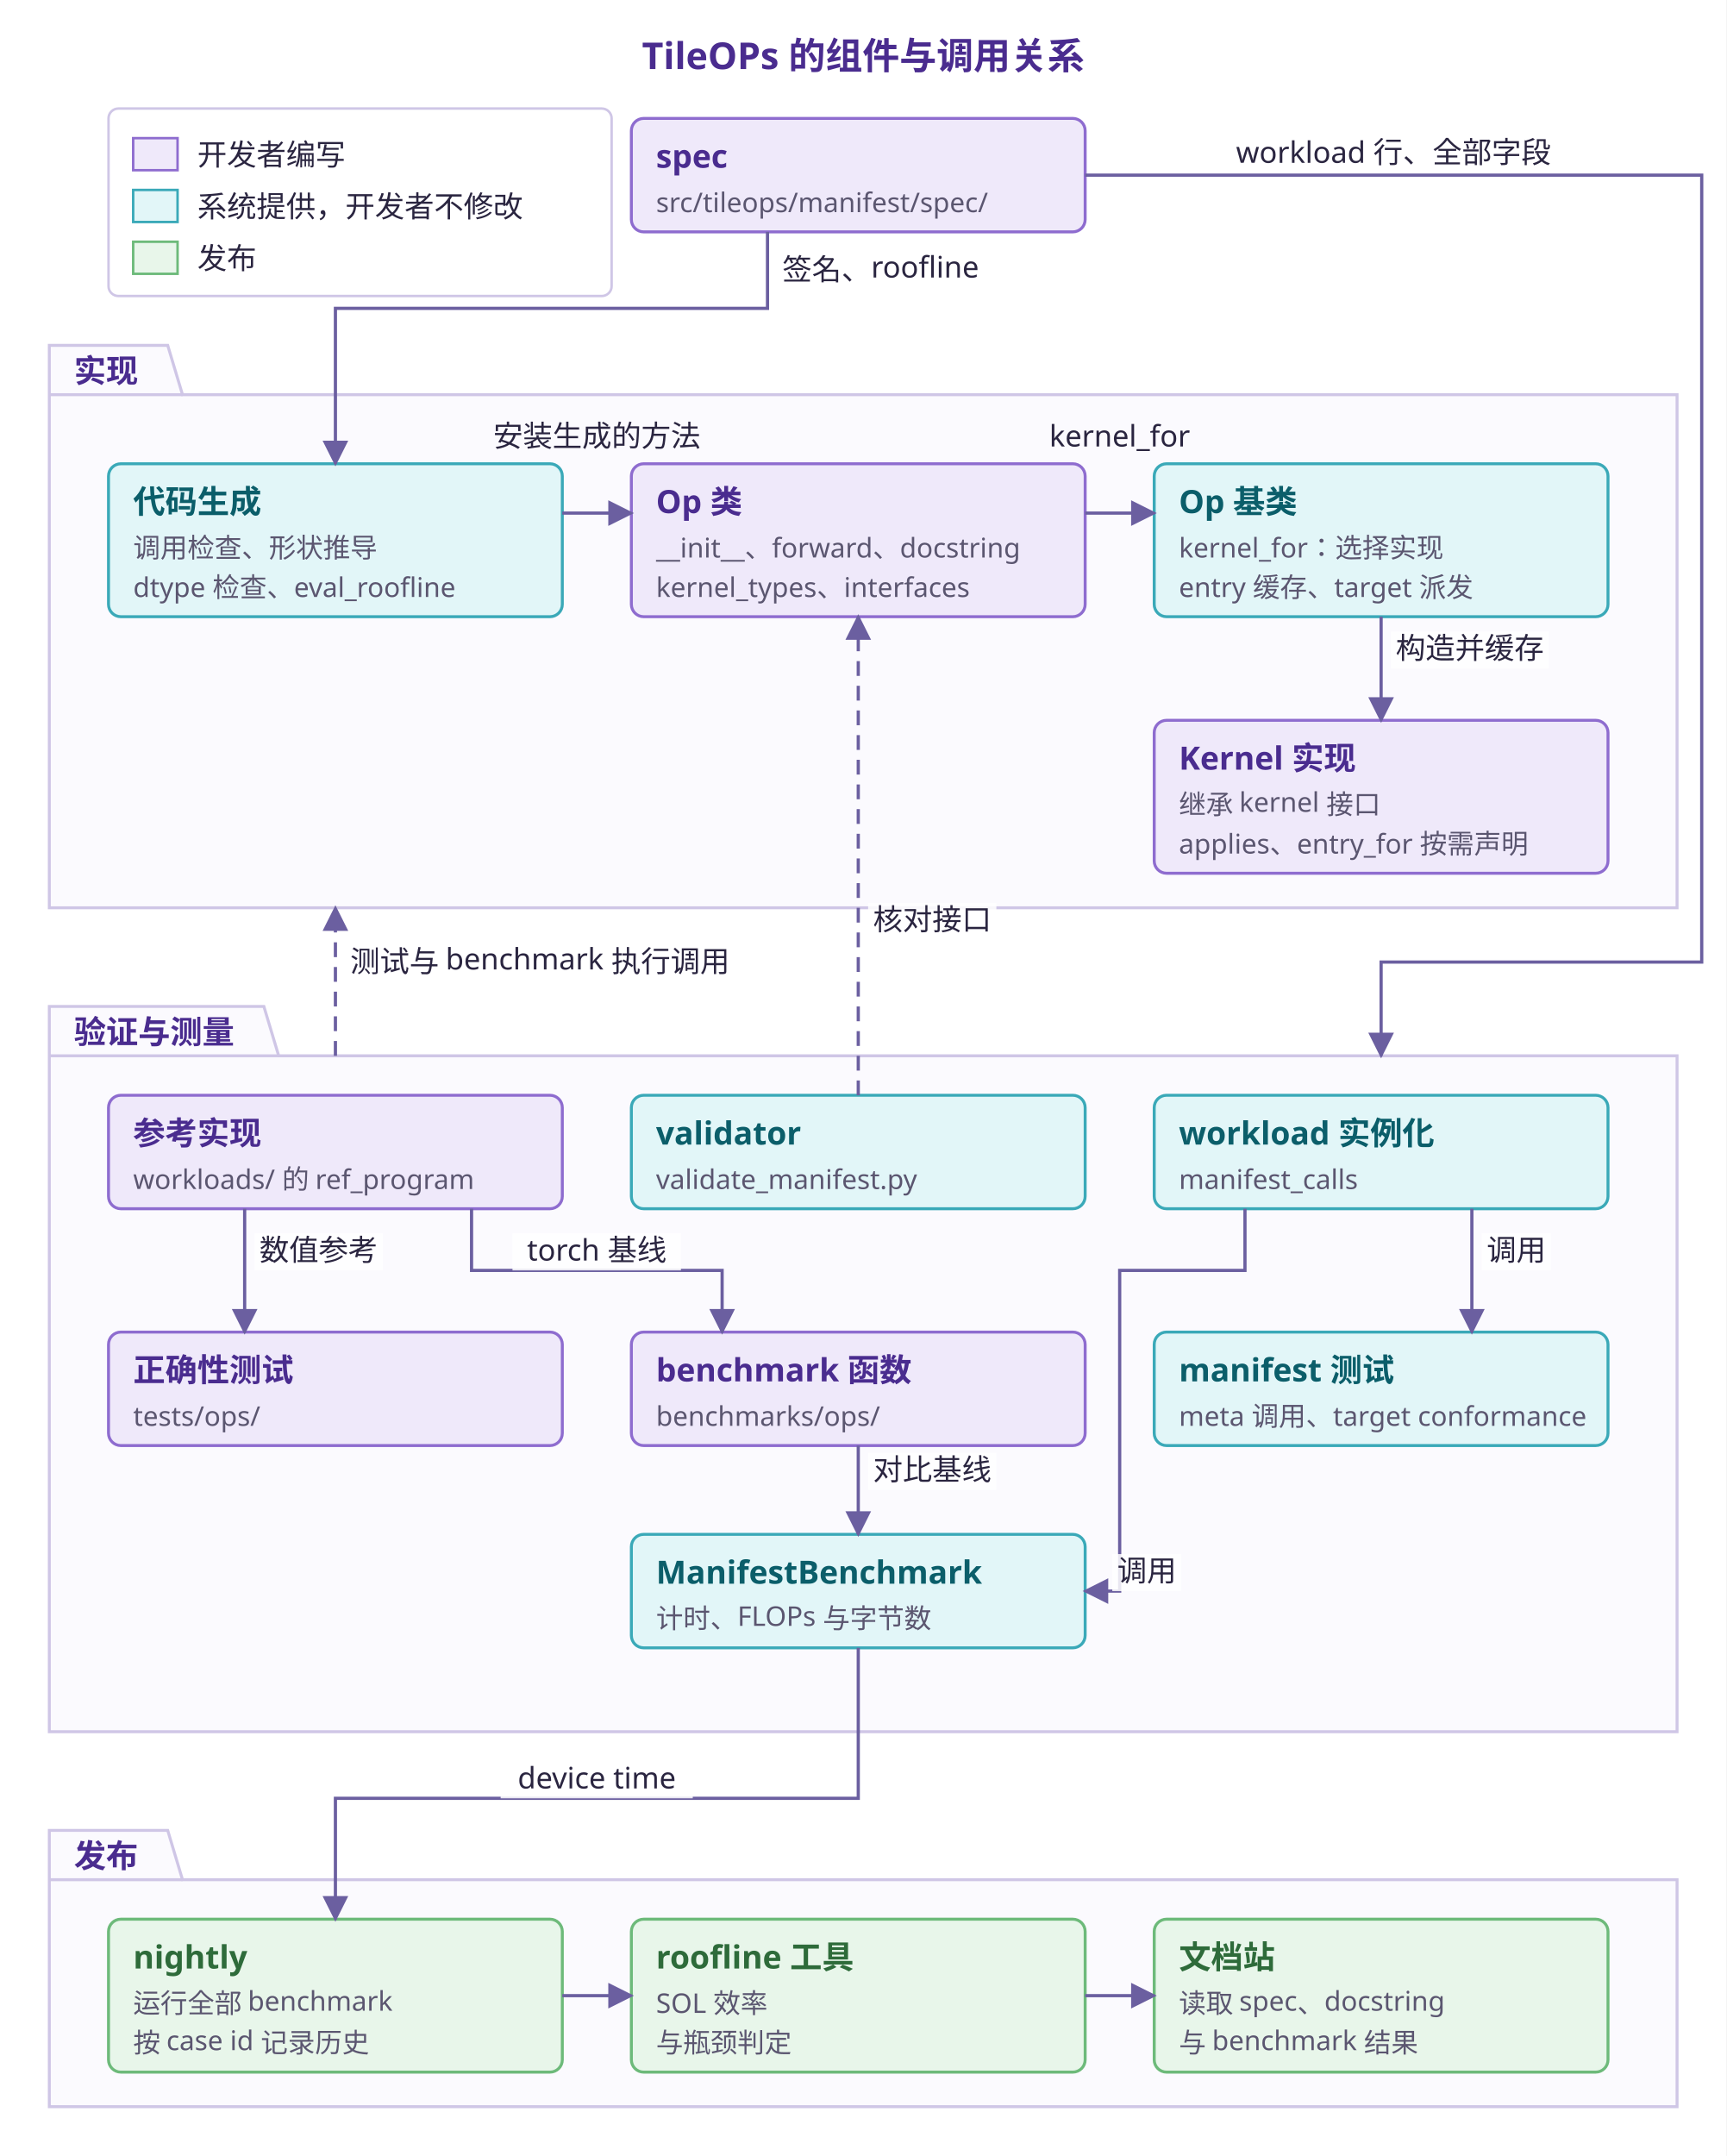
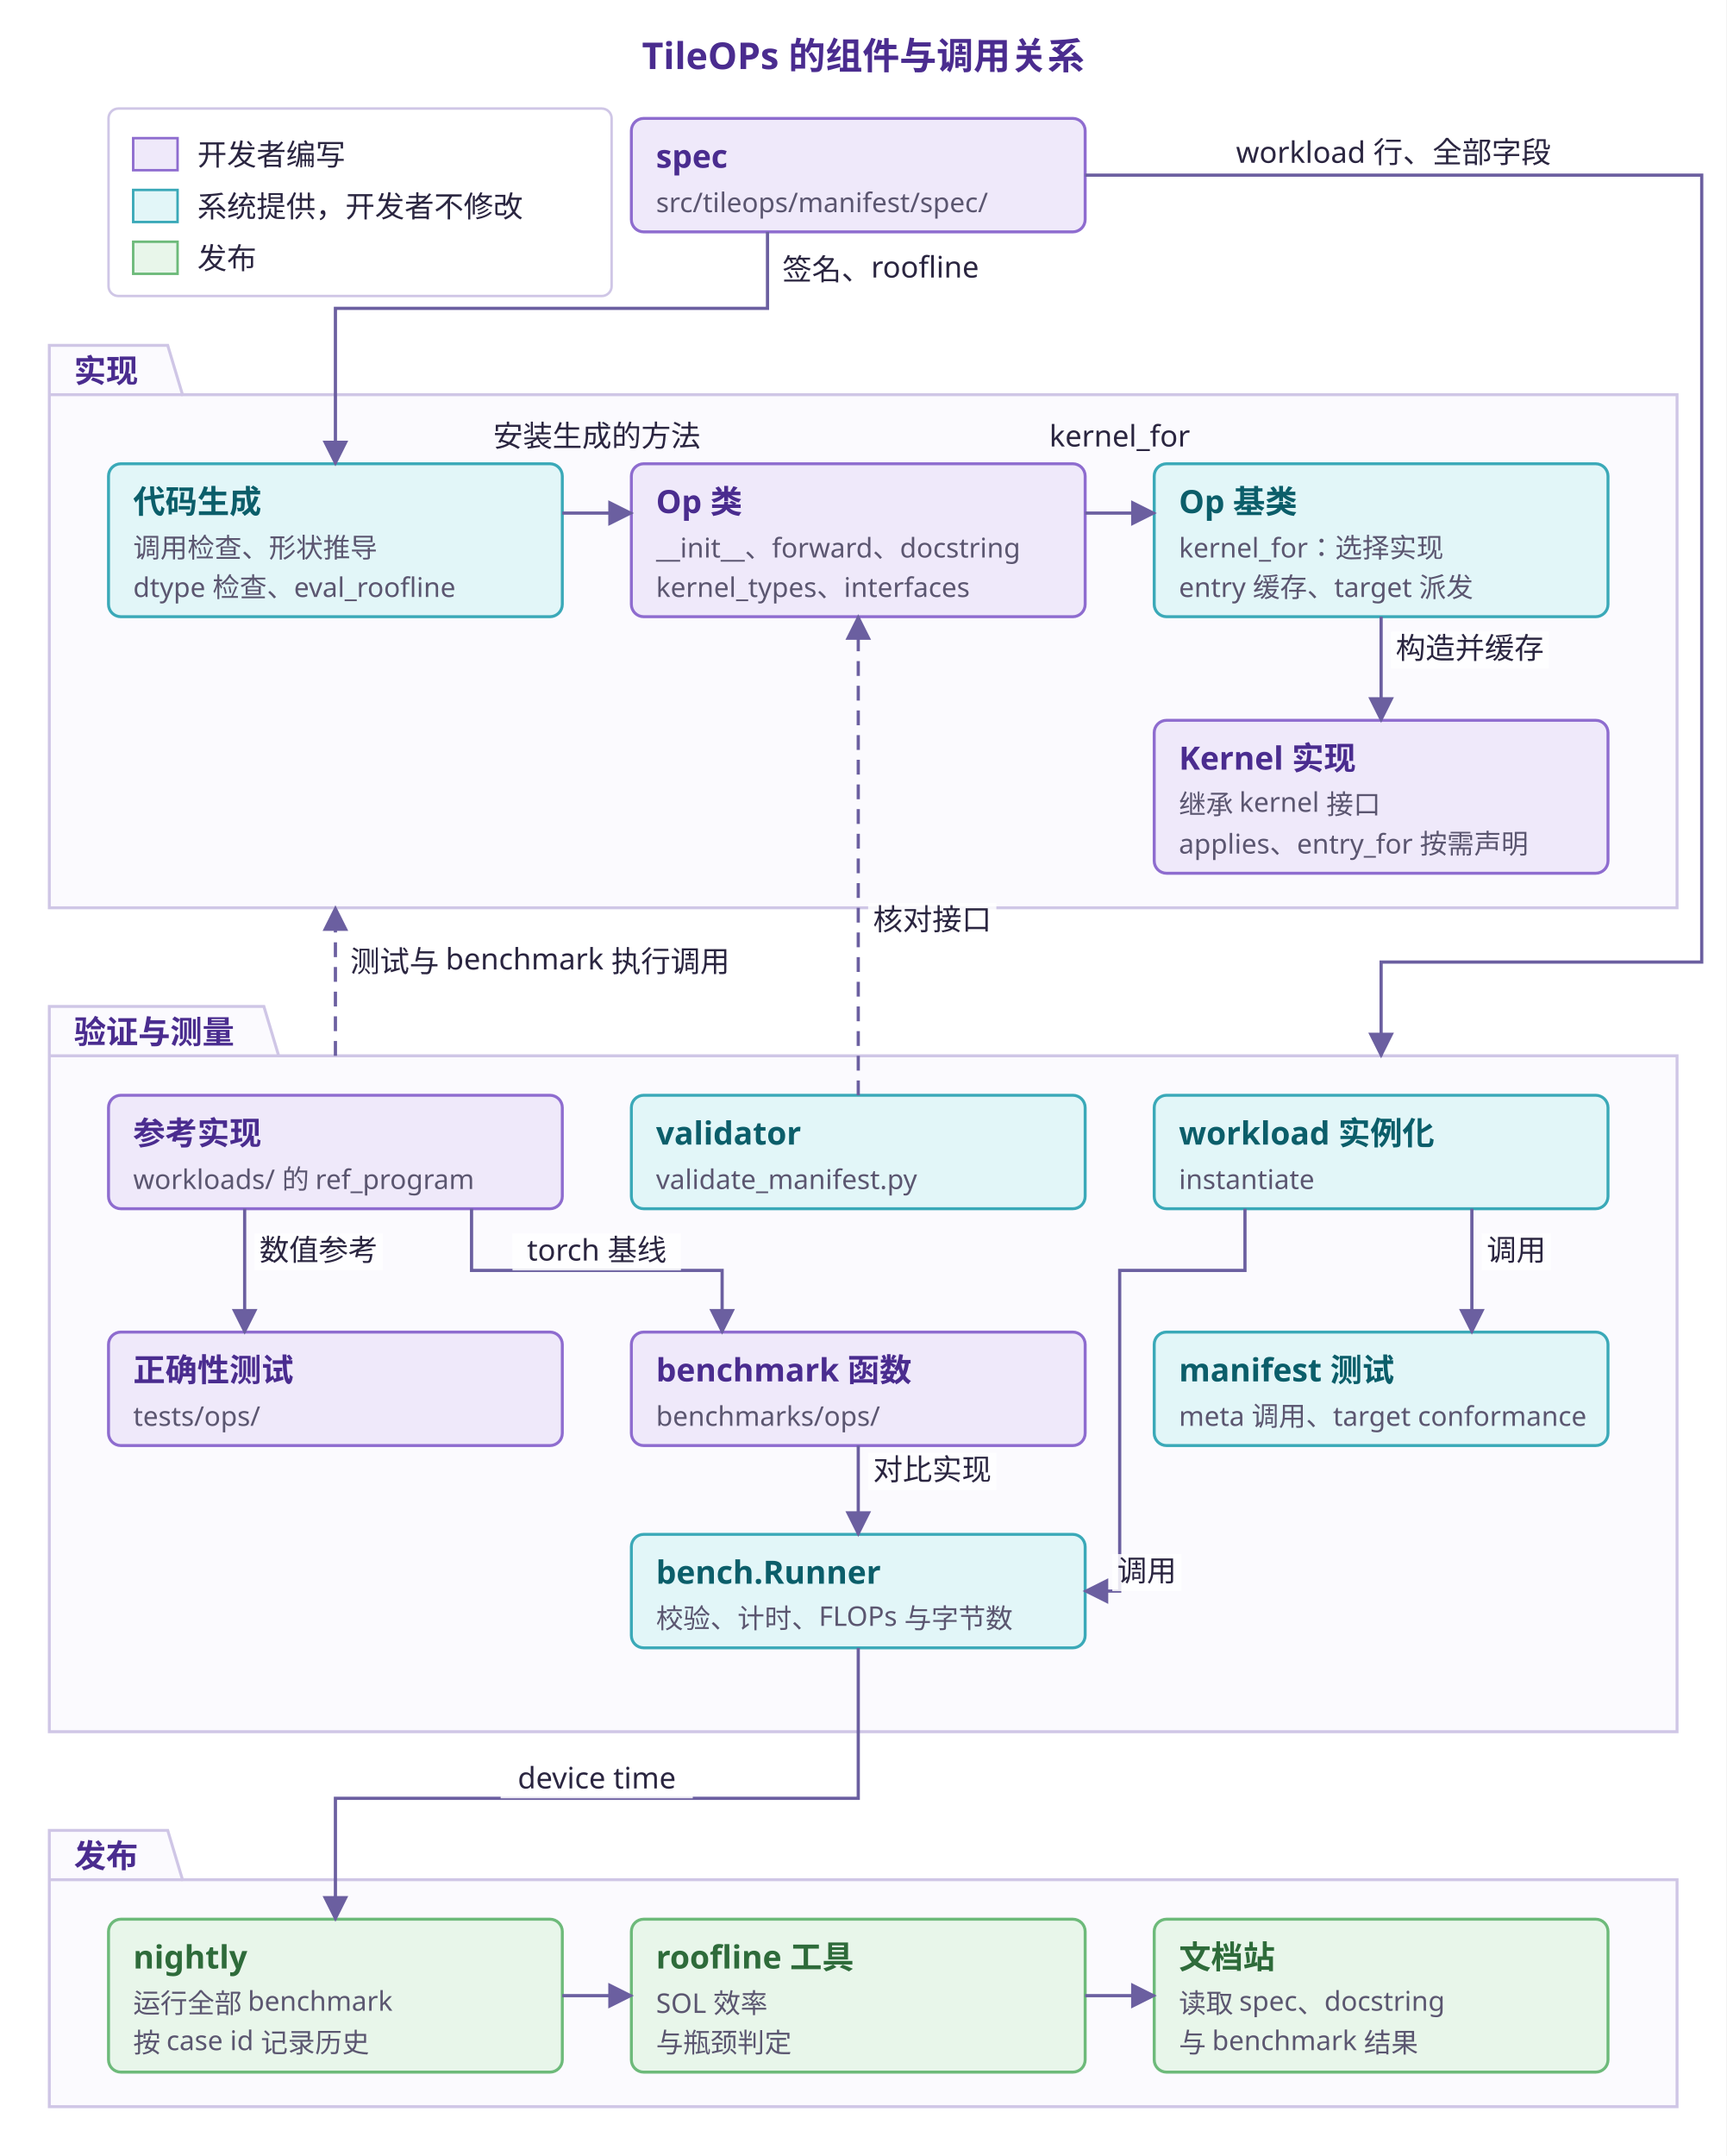
<svg xmlns="http://www.w3.org/2000/svg" viewBox="0 0 700 874" width="700" height="874" font-family="'Noto Sans SC','PingFang SC','Microsoft YaHei',sans-serif">
  <defs>
    <marker id="arrow" viewBox="0 0 10 10" refX="9" refY="5" markerWidth="8" markerHeight="8" orient="auto-start-reverse">
      <path d="M0,0 L10,5 L0,10 z" fill="#6B5FA0" />
    </marker>
  </defs>
  <rect width="700" height="874" fill="#FFFFFF" />
  <text x="350.0" y="28.0" font-size="15" font-weight="bold" fill="#4A2C8F" text-anchor="middle">TileOPs 的组件与调用关系</text>
  <rect x="256" y="48" width="184" height="46" rx="5" fill="#EFE9FA" stroke="#8E6CCF" stroke-width="1.2" />
  <text x="266.0" y="68.0" font-size="13" font-weight="bold" fill="#4A2C8F" text-anchor="start">spec</text>
  <text x="266.0" y="86.0" font-size="11" font-weight="normal" fill="#5B5670" text-anchor="start">src/tileops/manifest/spec/</text>
  <rect x="44" y="44" width="204" height="76" rx="4" fill="#FFFFFF" stroke="#CFC6E6" stroke-width="1" />
  <rect x="54" y="56" width="18" height="13" fill="#EFE9FA" stroke="#8E6CCF" stroke-width="1" />
  <text x="80.0" y="67.0" font-size="12" font-weight="normal" fill="#2A2540" text-anchor="start">开发者编写</text>
  <rect x="54" y="77" width="18" height="13" fill="#E2F6F8" stroke="#3AA9B8" stroke-width="1" />
  <text x="80.0" y="88.0" font-size="12" font-weight="normal" fill="#2A2540" text-anchor="start">系统提供，开发者不修改</text>
  <rect x="54" y="98" width="18" height="13" fill="#E8F6EA" stroke="#6DBA7A" stroke-width="1" />
  <text x="80.0" y="109.0" font-size="12" font-weight="normal" fill="#2A2540" text-anchor="start">发布</text>
  <path d="M20,140 h48.0 l6,20 H680 V368 H20 Z" fill="#FBFAFE" stroke="#CFC6E6" stroke-width="1.2" />
  <line x1="20" y1="160" x2="74.0" y2="160" stroke="#CFC6E6" stroke-width="1.2" />
  <text x="30.0" y="155.0" font-size="13" font-weight="bold" fill="#4A2C8F" text-anchor="start">实现</text>
  <rect x="44" y="188" width="184" height="62" rx="5" fill="#E2F6F8" stroke="#3AA9B8" stroke-width="1.2" />
  <text x="54.0" y="208.0" font-size="13" font-weight="bold" fill="#0B5E6A" text-anchor="start">代码生成</text>
  <text x="54.0" y="226.0" font-size="11" font-weight="normal" fill="#5B5670" text-anchor="start">调用检查、形状推导</text>
  <text x="54.0" y="242.0" font-size="11" font-weight="normal" fill="#5B5670" text-anchor="start">dtype 检查、eval_roofline</text>
  <rect x="256" y="188" width="184" height="62" rx="5" fill="#EFE9FA" stroke="#8E6CCF" stroke-width="1.2" />
  <text x="266.0" y="208.0" font-size="13" font-weight="bold" fill="#4A2C8F" text-anchor="start">Op 类</text>
  <text x="266.0" y="226.0" font-size="11" font-weight="normal" fill="#5B5670" text-anchor="start">__init__、forward、docstring</text>
  <text x="266.0" y="242.0" font-size="11" font-weight="normal" fill="#5B5670" text-anchor="start">kernel_types、interfaces</text>
  <rect x="468" y="188" width="184" height="62" rx="5" fill="#E2F6F8" stroke="#3AA9B8" stroke-width="1.2" />
  <text x="478.0" y="208.0" font-size="13" font-weight="bold" fill="#0B5E6A" text-anchor="start">Op 基类</text>
  <text x="478.0" y="226.0" font-size="11" font-weight="normal" fill="#5B5670" text-anchor="start">kernel_for：选择实现</text>
  <text x="478.0" y="242.0" font-size="11" font-weight="normal" fill="#5B5670" text-anchor="start">entry 缓存、target 派发</text>
  <rect x="468" y="292" width="184" height="62" rx="5" fill="#EFE9FA" stroke="#8E6CCF" stroke-width="1.2" />
  <text x="478.0" y="312.0" font-size="13" font-weight="bold" fill="#4A2C8F" text-anchor="start">Kernel 实现</text>
  <text x="478.0" y="330.0" font-size="11" font-weight="normal" fill="#5B5670" text-anchor="start">继承 kernel 接口</text>
  <text x="478.0" y="346.0" font-size="11" font-weight="normal" fill="#5B5670" text-anchor="start">applies、entry_for 按需声明</text>
  <path d="M20,408 h87.0 l6,20 H680 V702 H20 Z" fill="#FBFAFE" stroke="#CFC6E6" stroke-width="1.2" />
  <line x1="20" y1="428" x2="113.0" y2="428" stroke="#CFC6E6" stroke-width="1.2" />
  <text x="30.0" y="423.0" font-size="13" font-weight="bold" fill="#4A2C8F" text-anchor="start">验证与测量</text>
  <rect x="44" y="444" width="184" height="46" rx="5" fill="#EFE9FA" stroke="#8E6CCF" stroke-width="1.2" />
  <text x="54.0" y="464.0" font-size="13" font-weight="bold" fill="#4A2C8F" text-anchor="start">参考实现</text>
  <text x="54.0" y="482.0" font-size="11" font-weight="normal" fill="#5B5670" text-anchor="start">workloads/ 的 ref_program</text>
  <rect x="256" y="444" width="184" height="46" rx="5" fill="#E2F6F8" stroke="#3AA9B8" stroke-width="1.2" />
  <text x="266.0" y="464.0" font-size="13" font-weight="bold" fill="#0B5E6A" text-anchor="start">validator</text>
  <text x="266.0" y="482.0" font-size="11" font-weight="normal" fill="#5B5670" text-anchor="start">validate_manifest.py</text>
  <rect x="468" y="444" width="184" height="46" rx="5" fill="#E2F6F8" stroke="#3AA9B8" stroke-width="1.2" />
  <text x="478.0" y="464.0" font-size="13" font-weight="bold" fill="#0B5E6A" text-anchor="start">workload 实例化</text>
-   <text x="478.0" y="482.0" font-size="11" font-weight="normal" fill="#5B5670" text-anchor="start">manifest_calls</text>
+   <text x="478.0" y="482.0" font-size="11" font-weight="normal" fill="#5B5670" text-anchor="start">instantiate</text>
  <rect x="44" y="540" width="184" height="46" rx="5" fill="#EFE9FA" stroke="#8E6CCF" stroke-width="1.2" />
  <text x="54.0" y="560.0" font-size="13" font-weight="bold" fill="#4A2C8F" text-anchor="start">正确性测试</text>
  <text x="54.0" y="578.0" font-size="11" font-weight="normal" fill="#5B5670" text-anchor="start">tests/ops/</text>
  <rect x="256" y="540" width="184" height="46" rx="5" fill="#EFE9FA" stroke="#8E6CCF" stroke-width="1.2" />
  <text x="266.0" y="560.0" font-size="13" font-weight="bold" fill="#4A2C8F" text-anchor="start">benchmark 函数</text>
  <text x="266.0" y="578.0" font-size="11" font-weight="normal" fill="#5B5670" text-anchor="start">benchmarks/ops/</text>
  <rect x="468" y="540" width="184" height="46" rx="5" fill="#E2F6F8" stroke="#3AA9B8" stroke-width="1.2" />
  <text x="478.0" y="560.0" font-size="13" font-weight="bold" fill="#0B5E6A" text-anchor="start">manifest 测试</text>
  <text x="478.0" y="578.0" font-size="11" font-weight="normal" fill="#5B5670" text-anchor="start">meta 调用、target conformance</text>
  <rect x="256" y="622" width="184" height="46" rx="5" fill="#E2F6F8" stroke="#3AA9B8" stroke-width="1.2" />
-   <text x="266.0" y="642.0" font-size="13" font-weight="bold" fill="#0B5E6A" text-anchor="start">ManifestBenchmark</text>
-   <text x="266.0" y="660.0" font-size="11" font-weight="normal" fill="#5B5670" text-anchor="start">计时、FLOPs 与字节数</text>
+   <text x="266.0" y="642.0" font-size="13" font-weight="bold" fill="#0B5E6A" text-anchor="start">bench.Runner</text>
+   <text x="266.0" y="660.0" font-size="11" font-weight="normal" fill="#5B5670" text-anchor="start">校验、计时、FLOPs 与字节数</text>
  <path d="M20,742 h48.0 l6,20 H680 V854 H20 Z" fill="#FBFAFE" stroke="#CFC6E6" stroke-width="1.2" />
  <line x1="20" y1="762" x2="74.0" y2="762" stroke="#CFC6E6" stroke-width="1.2" />
  <text x="30.0" y="757.0" font-size="13" font-weight="bold" fill="#4A2C8F" text-anchor="start">发布</text>
  <rect x="44" y="778" width="184" height="62" rx="5" fill="#E8F6EA" stroke="#6DBA7A" stroke-width="1.2" />
  <text x="54.0" y="798.0" font-size="13" font-weight="bold" fill="#2E6B3A" text-anchor="start">nightly</text>
  <text x="54.0" y="816.0" font-size="11" font-weight="normal" fill="#5B5670" text-anchor="start">运行全部 benchmark</text>
  <text x="54.0" y="832.0" font-size="11" font-weight="normal" fill="#5B5670" text-anchor="start">按 case id 记录历史</text>
  <rect x="256" y="778" width="184" height="62" rx="5" fill="#E8F6EA" stroke="#6DBA7A" stroke-width="1.2" />
  <text x="266.0" y="798.0" font-size="13" font-weight="bold" fill="#2E6B3A" text-anchor="start">roofline 工具</text>
  <text x="266.0" y="816.0" font-size="11" font-weight="normal" fill="#5B5670" text-anchor="start">SOL 效率</text>
  <text x="266.0" y="832.0" font-size="11" font-weight="normal" fill="#5B5670" text-anchor="start">与瓶颈判定</text>
  <rect x="468" y="778" width="184" height="62" rx="5" fill="#E8F6EA" stroke="#6DBA7A" stroke-width="1.2" />
  <text x="478.0" y="798.0" font-size="13" font-weight="bold" fill="#2E6B3A" text-anchor="start">文档站</text>
  <text x="478.0" y="816.0" font-size="11" font-weight="normal" fill="#5B5670" text-anchor="start">读取 spec、docstring</text>
  <text x="478.0" y="832.0" font-size="11" font-weight="normal" fill="#5B5670" text-anchor="start">与 benchmark 结果</text>
  <path d="M311.2,94.0 L311.2,125.0 L136.0,125.0 L136.0,188.0" fill="none" stroke="#6B5FA0" stroke-width="1.3" marker-end="url(#arrow)" />
  <rect x="315.2" y="102.5" width="93.8" height="15" fill="#FFFFFF" fill-opacity="0.85" />
  <text x="317.2" y="113.5" font-size="12" font-weight="normal" fill="#2A2540" text-anchor="start">签名、roofline</text>
  <path d="M440.0,71.0 L690.0,71.0 L690.0,390.0 L560.0,390.0 L560.0,428.0" fill="none" stroke="#6B5FA0" stroke-width="1.3" marker-end="url(#arrow)" />
  <rect x="496.8" y="55.0" width="136.5" height="15" fill="#FFFFFF" fill-opacity="0.85" />
  <text x="565.0" y="66.0" font-size="12" font-weight="normal" fill="#2A2540" text-anchor="middle">workload 行、全部字段</text>
  <path d="M228.0,208.0 L256.0,208.0" fill="none" stroke="#6B5FA0" stroke-width="1.3" marker-end="url(#arrow)" />
  <path d="M440.0,208.0 L468.0,208.0" fill="none" stroke="#6B5FA0" stroke-width="1.3" marker-end="url(#arrow)" />
  <text x="242.0" y="181.0" font-size="12" font-weight="normal" fill="#2A2540" text-anchor="middle">安装生成的方法</text>
  <text x="454.0" y="181.0" font-size="12" font-weight="normal" fill="#2A2540" text-anchor="middle">kernel_for</text>
  <path d="M560.0,250.0 L560.0,292.0" fill="none" stroke="#6B5FA0" stroke-width="1.3" marker-end="url(#arrow)" />
  <rect x="564.0" y="256.0" width="64.0" height="15" fill="#FFFFFF" fill-opacity="0.85" />
  <text x="566.0" y="267.0" font-size="12" font-weight="normal" fill="#2A2540" text-anchor="start">构造并缓存</text>
  <path d="M136.0,428.0 L136.0,368.0" fill="none" stroke="#6B5FA0" stroke-width="1.3" stroke-dasharray="6,4" marker-end="url(#arrow)" />
  <rect x="140.0" y="383.0" width="161.9" height="15" fill="#FFFFFF" fill-opacity="0.85" />
  <text x="142.0" y="394.0" font-size="12" font-weight="normal" fill="#2A2540" text-anchor="start">测试与 benchmark 执行调用</text>
  <path d="M348.0,444.0 L348.0,250.0" fill="none" stroke="#6B5FA0" stroke-width="1.3" stroke-dasharray="6,4" marker-end="url(#arrow)" />
  <rect x="352.0" y="366.0" width="52.0" height="15" fill="#FFFFFF" fill-opacity="0.85" />
  <text x="354.0" y="377.0" font-size="12" font-weight="normal" fill="#2A2540" text-anchor="start">核对接口</text>
  <path d="M99.2,490.0 L99.2,540.0" fill="none" stroke="#6B5FA0" stroke-width="1.3" marker-end="url(#arrow)" />
  <rect x="103.2" y="500.0" width="52.0" height="15" fill="#FFFFFF" fill-opacity="0.85" />
  <text x="105.2" y="511.0" font-size="12" font-weight="normal" fill="#2A2540" text-anchor="start">数值参考</text>
  <path d="M191.2,490.0 L191.2,515.0 L292.8,515.0 L292.8,540.0" fill="none" stroke="#6B5FA0" stroke-width="1.3" marker-end="url(#arrow)" />
  <rect x="207.8" y="500.0" width="68.3" height="15" fill="#FFFFFF" fill-opacity="0.85" />
  <text x="242.0" y="511.0" font-size="12" font-weight="normal" fill="#2A2540" text-anchor="middle">torch 基线</text>
  <path d="M596.8,490.0 L596.8,540.0" fill="none" stroke="#6B5FA0" stroke-width="1.3" marker-end="url(#arrow)" />
  <rect x="600.8" y="500.0" width="28.0" height="15" fill="#FFFFFF" fill-opacity="0.85" />
  <text x="602.8" y="511.0" font-size="12" font-weight="normal" fill="#2A2540" text-anchor="start">调用</text>
  <path d="M504.8,490.0 L504.8,515.0 L454.0,515.0 L454.0,645.0 L440.0,645.0" fill="none" stroke="#6B5FA0" stroke-width="1.3" marker-end="url(#arrow)" />
  <rect x="451.0" y="630.0" width="28.0" height="15" fill="#FFFFFF" fill-opacity="0.85" />
  <text x="453.0" y="641.0" font-size="12" font-weight="normal" fill="#2A2540" text-anchor="start">调用</text>
  <path d="M348.0,586.0 L348.0,622.0" fill="none" stroke="#6B5FA0" stroke-width="1.3" marker-end="url(#arrow)" />
  <rect x="352.0" y="589.0" width="52.0" height="15" fill="#FFFFFF" fill-opacity="0.85" />
-   <text x="354.0" y="600.0" font-size="12" font-weight="normal" fill="#2A2540" text-anchor="start">对比基线</text>
+   <text x="354.0" y="600.0" font-size="12" font-weight="normal" fill="#2A2540" text-anchor="start">对比实现</text>
  <path d="M348.0,668.0 L348.0,729.0 L136.0,729.0 L136.0,778.0" fill="none" stroke="#6B5FA0" stroke-width="1.3" marker-end="url(#arrow)" />
  <rect x="203.0" y="714.0" width="77.9" height="15" fill="#FFFFFF" fill-opacity="0.85" />
  <text x="242.0" y="725.0" font-size="12" font-weight="normal" fill="#2A2540" text-anchor="middle">device time</text>
  <path d="M228.0,809.0 L256.0,809.0" fill="none" stroke="#6B5FA0" stroke-width="1.3" marker-end="url(#arrow)" />
  <path d="M440.0,809.0 L468.0,809.0" fill="none" stroke="#6B5FA0" stroke-width="1.3" marker-end="url(#arrow)" />
</svg>
